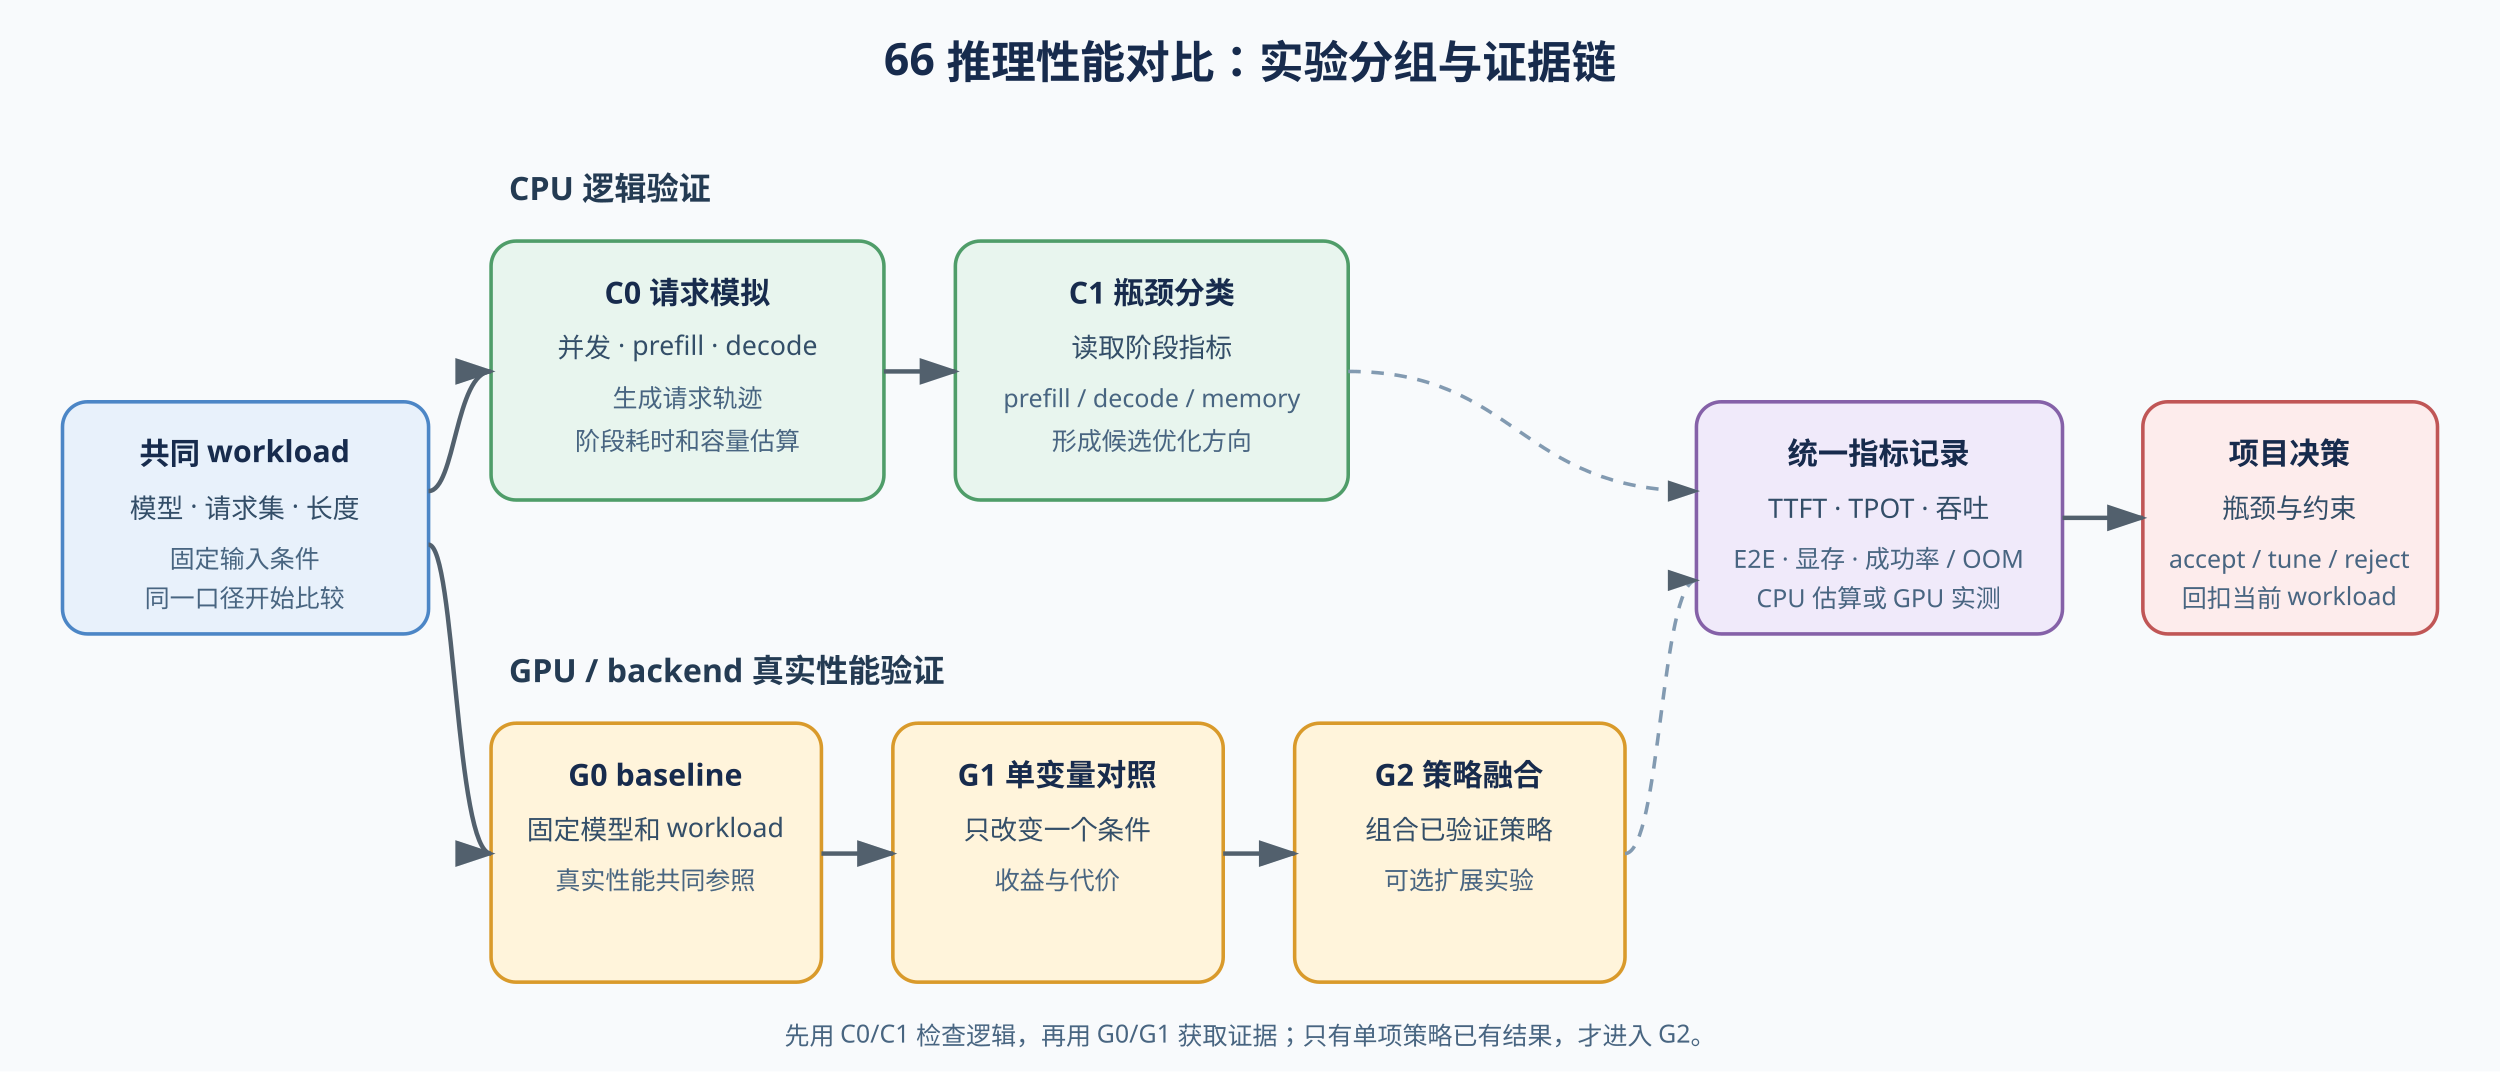
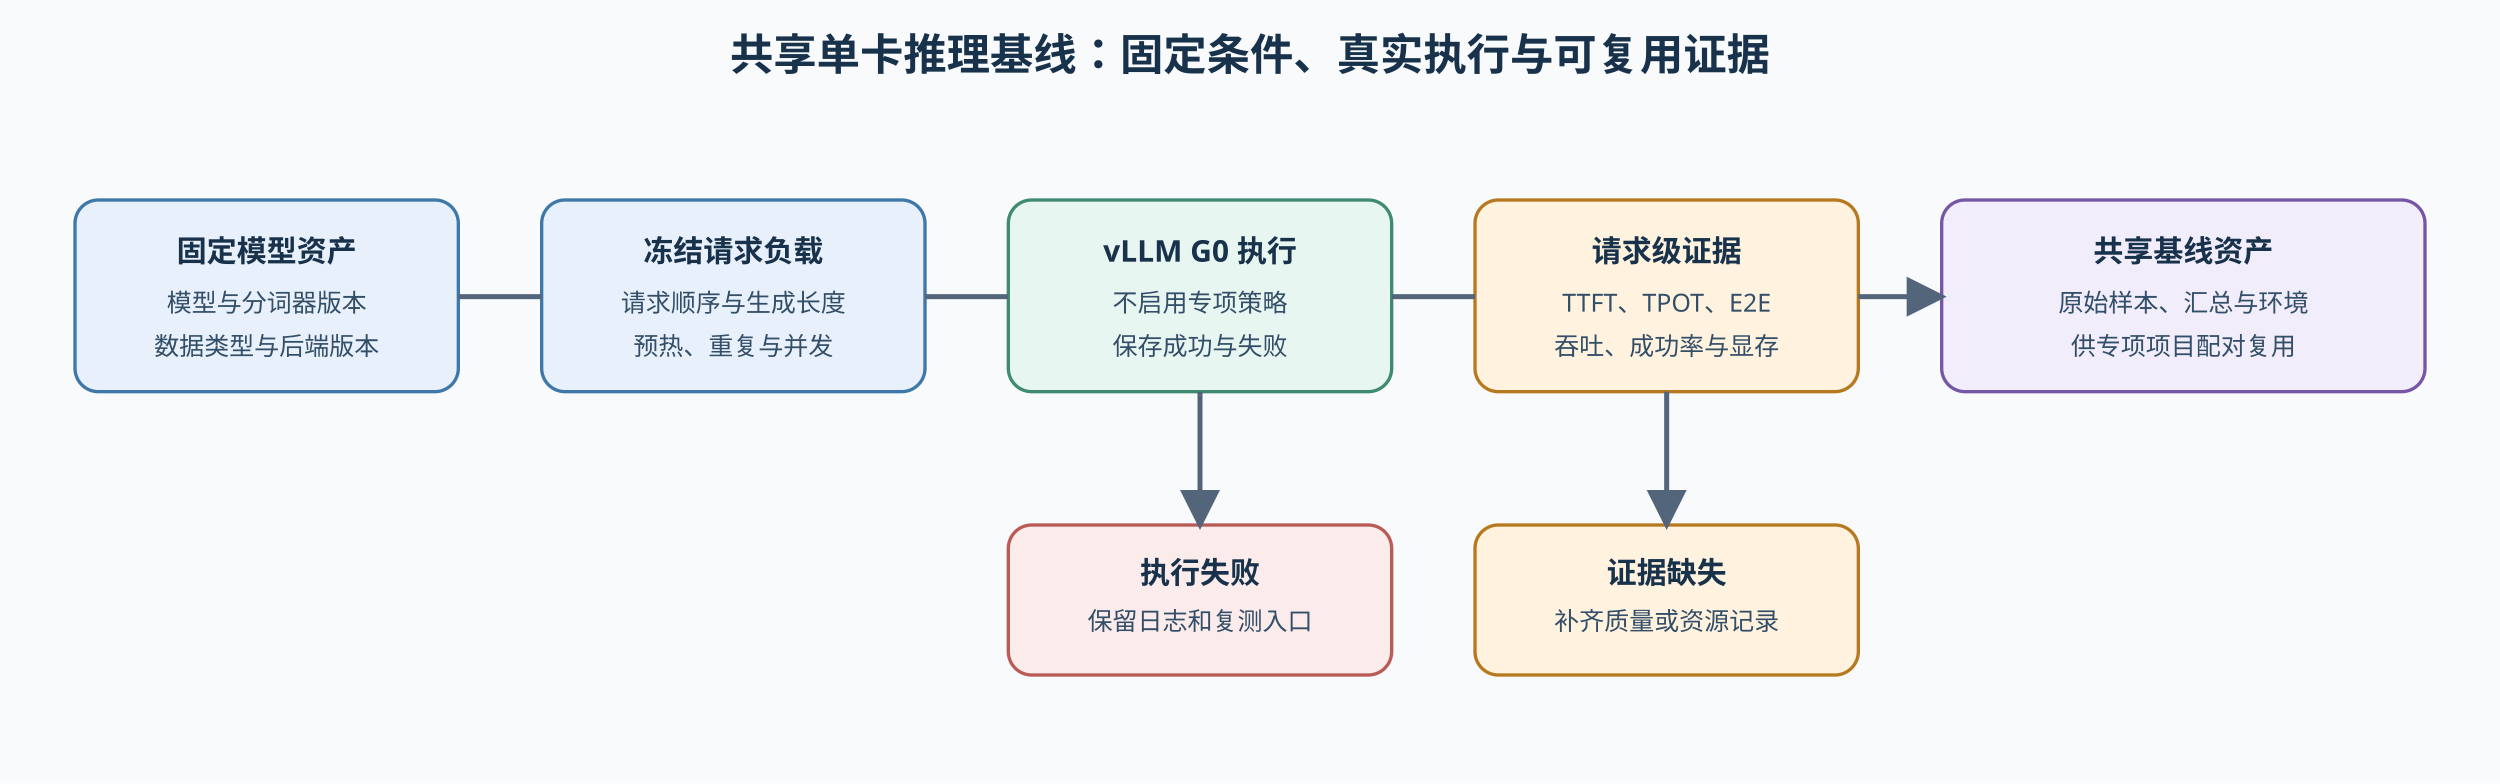
- <svg xmlns="http://www.w3.org/2000/svg" width="1400" height="600" viewBox="0 0 1400 600" role="img" aria-labelledby="title desc">
+ <svg xmlns="http://www.w3.org/2000/svg" width="1500" height="470" viewBox="0 0 1500 470" role="img" aria-labelledby="svg-title svg-desc">
  <defs>
-     <marker id="arrow" markerWidth="10" markerHeight="10" refX="8" refY="3" orient="auto" markerUnits="strokeWidth">
-       <path d="M0,0 L0,6 L9,3 z" fill="#52606d" />
+     <marker id="arrow" markerWidth="8" markerHeight="8" refX="7" refY="4" orient="auto">
+       <path d="M0 0L8 4L0 8Z" fill="#52657a" />
    </marker>
-     <style>
-       .title { font: 700 25px sans-serif; fill: #172b4d; }
-       .lane { font: 700 18px sans-serif; fill: #243b53; }
-       .label { font: 700 17px sans-serif; fill: #172b4d; }
-       .body { font: 15px sans-serif; fill: #334e68; }
-       .small { font: 14px sans-serif; fill: #486581; }
-       .box { stroke-width: 2; rx: 14; }
-       .arrow { stroke: #52606d; stroke-width: 2.5; fill: none; marker-end: url(#arrow); }
-       .dash { stroke: #829ab1; stroke-width: 2; stroke-dasharray: 7 6; fill: none; marker-end: url(#arrow); }
-     </style>
+     <style>.t{font-weight:700;font-size:26px;font-family:sans-serif;fill:#18324b}.h{font-weight:600;font-size:18px;font-family:sans-serif;fill:#18324b}.b{font-size:15px;font-family:sans-serif;fill:#334e68}.l{fill:none;stroke:#52657a;stroke-width:3;marker-end:url(#arrow)}.a{fill:#e8f1fb;stroke:#3f78a8;stroke-width:2}.g{fill:#e8f6f1;stroke:#3f8b72;stroke-width:2}.o{fill:#fff3df;stroke:#b7791f;stroke-width:2}.p{fill:#f1edfb;stroke:#7657a5;stroke-width:2}.r{fill:#fbeceb;stroke:#b85c57;stroke-width:2}</style>
  </defs>
-   <rect width="1400" height="600" fill="#f8fafc" />
-   <text x="700" y="42" text-anchor="middle" class="title">66 推理性能对比：实验分组与证据链</text>
-   <rect x="35" y="225" width="205" height="130" class="box" fill="#e8f1fb" stroke="#4c86c6" />
-   <text x="137" y="260" text-anchor="middle" class="label">共同 workload</text>
-   <text x="137" y="290" text-anchor="middle" class="body">模型 · 请求集 · 长度</text>
-   <text x="137" y="318" text-anchor="middle" class="small">固定输入条件</text>
-   <text x="137" y="340" text-anchor="middle" class="small">同一口径开始比较</text>
-   <text x="285" y="112" class="lane">CPU 逻辑验证</text>
-   <rect x="275" y="135" width="220" height="145" class="box" fill="#e8f5ee" stroke="#4f9d69" />
-   <text x="385" y="170" text-anchor="middle" class="label">C0 请求模拟</text>
-   <text x="385" y="200" text-anchor="middle" class="body">并发 · prefill · decode</text>
-   <text x="385" y="228" text-anchor="middle" class="small">生成请求轨迹</text>
-   <text x="385" y="252" text-anchor="middle" class="small">阶段耗时和容量估算</text>
-   <rect x="535" y="135" width="220" height="145" class="box" fill="#e8f5ee" stroke="#4f9d69" />
-   <text x="645" y="170" text-anchor="middle" class="label">C1 瓶颈分类</text>
-   <text x="645" y="200" text-anchor="middle" class="body">读取阶段指标</text>
-   <text x="645" y="228" text-anchor="middle" class="small">prefill / decode / memory</text>
-   <text x="645" y="252" text-anchor="middle" class="small">形成候选优化方向</text>
-   <text x="285" y="382" class="lane">GPU / backend 真实性能验证</text>
-   <rect x="275" y="405" width="185" height="145" class="box" fill="#fff4db" stroke="#d99a2b" />
-   <text x="367" y="440" text-anchor="middle" class="label">G0 baseline</text>
-   <text x="367" y="470" text-anchor="middle" class="body">固定模型和 workload</text>
-   <text x="367" y="498" text-anchor="middle" class="small">真实性能共同参照</text>
-   <rect x="500" y="405" width="185" height="145" class="box" fill="#fff4db" stroke="#d99a2b" />
-   <text x="592" y="440" text-anchor="middle" class="label">G1 单变量对照</text>
-   <text x="592" y="470" text-anchor="middle" class="body">只改变一个条件</text>
-   <text x="592" y="498" text-anchor="middle" class="small">收益与代价</text>
-   <rect x="725" y="405" width="185" height="145" class="box" fill="#fff4db" stroke="#d99a2b" />
-   <text x="817" y="440" text-anchor="middle" class="label">G2 策略融合</text>
-   <text x="817" y="470" text-anchor="middle" class="body">组合已验证策略</text>
-   <text x="817" y="498" text-anchor="middle" class="small">可选扩展实验</text>
-   <path d="M240 275 C255 275 255 208 275 208" class="arrow" />
-   <path d="M240 305 C255 305 255 478 275 478" class="arrow" />
-   <path d="M495 208 H535" class="arrow" />
-   <path d="M460 478 H500" class="arrow" />
-   <path d="M685 478 H725" class="arrow" />
-   <rect x="950" y="225" width="205" height="130" class="box" fill="#f0eafa" stroke="#8561a8" />
-   <text x="1052" y="260" text-anchor="middle" class="label">统一指标记录</text>
-   <text x="1052" y="290" text-anchor="middle" class="body">TTFT · TPOT · 吞吐</text>
-   <text x="1052" y="318" text-anchor="middle" class="small">E2E · 显存 · 成功率 / OOM</text>
-   <text x="1052" y="340" text-anchor="middle" class="small">CPU 估算或 GPU 实测</text>
-   <path d="M755 208 C850 208 850 275 950 275" class="dash" />
-   <path d="M910 478 C930 478 930 325 950 325" class="dash" />
-   <rect x="1200" y="225" width="165" height="130" class="box" fill="#fdecec" stroke="#c05656" />
-   <text x="1282" y="260" text-anchor="middle" class="label">项目决策</text>
-   <text x="1282" y="290" text-anchor="middle" class="body">瓶颈与约束</text>
-   <text x="1282" y="318" text-anchor="middle" class="small">accept / tune / reject</text>
-   <text x="1282" y="340" text-anchor="middle" class="small">回扣当前 workload</text>
-   <path d="M1155 290 H1200" class="arrow" />
-   <text x="700" y="585" text-anchor="middle" class="small">先用 C0/C1 检查逻辑，再用 G0/G1 获取证据；只有单项策略已有结果，才进入 G2。</text>
+   <rect width="1500" height="470" fill="#f8fafc" />
+   <text x="750" y="42" text-anchor="middle" class="t">共享单卡推理基线：固定条件、真实执行与可复用证据</text>
+   <rect x="45" y="120" width="230" height="115" rx="14" class="a" />
+   <text x="160" y="157" text-anchor="middle" class="h">固定模型资产</text>
+   <text x="160" y="187" text-anchor="middle" class="b">模型与分词器版本</text>
+   <text x="160" y="213" text-anchor="middle" class="b">数据类型与后端版本</text>
+   <rect x="325" y="120" width="230" height="115" rx="14" class="a" />
+   <text x="440" y="157" text-anchor="middle" class="h">冻结请求负载</text>
+   <text x="440" y="187" text-anchor="middle" class="b">请求顺序与生成长度</text>
+   <text x="440" y="213" text-anchor="middle" class="b">预热、重复与并发</text>
+   <rect x="605" y="120" width="230" height="115" rx="14" class="g" />
+   <text x="720" y="157" text-anchor="middle" class="h">vLLM G0 执行</text>
+   <text x="720" y="187" text-anchor="middle" class="b">不启用专项策略</text>
+   <text x="720" y="213" text-anchor="middle" class="b">保存成功与失败</text>
+   <rect x="885" y="120" width="230" height="115" rx="14" class="o" />
+   <text x="1000" y="157" text-anchor="middle" class="h">请求级证据</text>
+   <text x="1000" y="187" text-anchor="middle" class="b">TTFT、TPOT、E2E</text>
+   <text x="1000" y="213" text-anchor="middle" class="b">吞吐、成功率与显存</text>
+   <rect x="1165" y="120" width="290" height="115" rx="14" class="p" />
+   <text x="1310" y="157" text-anchor="middle" class="h">共享基线资产</text>
+   <text x="1310" y="187" text-anchor="middle" class="b">原始样本、汇总与环境</text>
+   <text x="1310" y="213" text-anchor="middle" class="b">供专项项目配对复用</text>
+   <path d="M275 178H325M555 178H605M835 178H885M1115 178H1165" class="l" />
+   <rect x="605" y="315" width="230" height="90" rx="14" class="r" />
+   <text x="720" y="350" text-anchor="middle" class="h">执行失败</text>
+   <text x="720" y="378" text-anchor="middle" class="b">保留日志和复测入口</text>
+   <path d="M720 235V315" class="l" />
+   <rect x="885" y="315" width="230" height="90" rx="14" class="o" />
+   <text x="1000" y="350" text-anchor="middle" class="h">证据缺失</text>
+   <text x="1000" y="378" text-anchor="middle" class="b">补齐质量或资源记录</text>
+   <path d="M1000 235V315" class="l" />
</svg>
